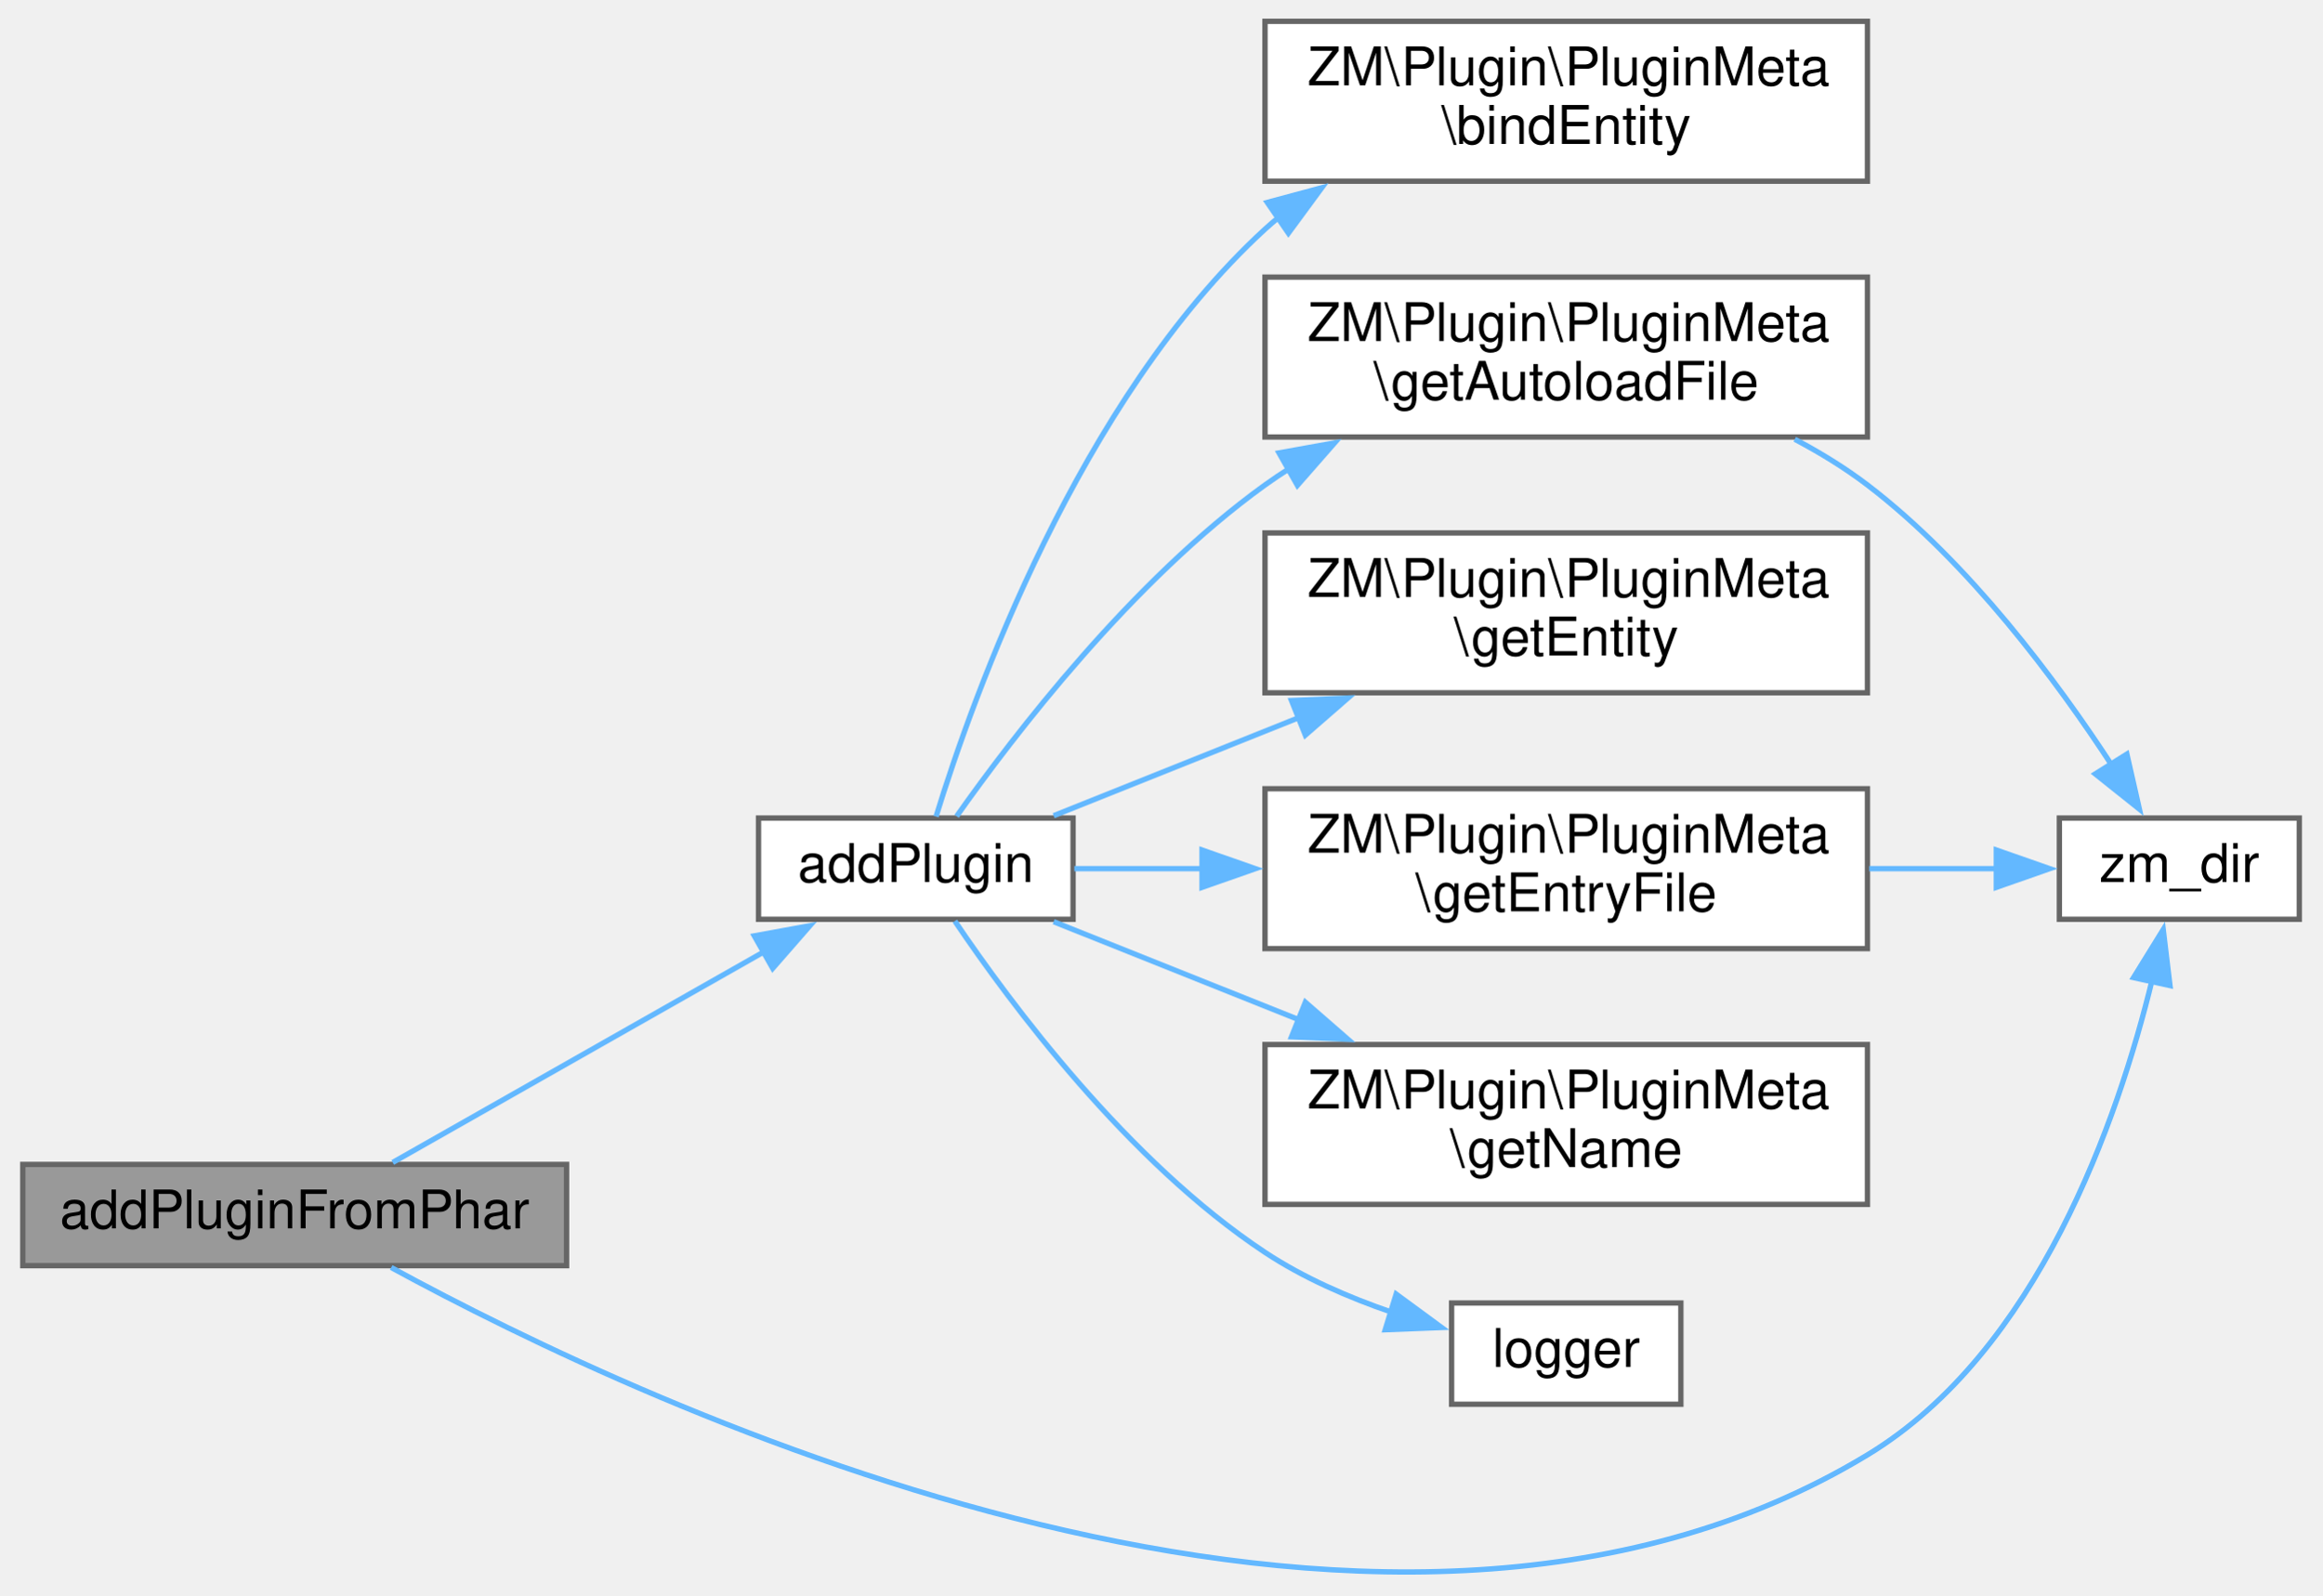
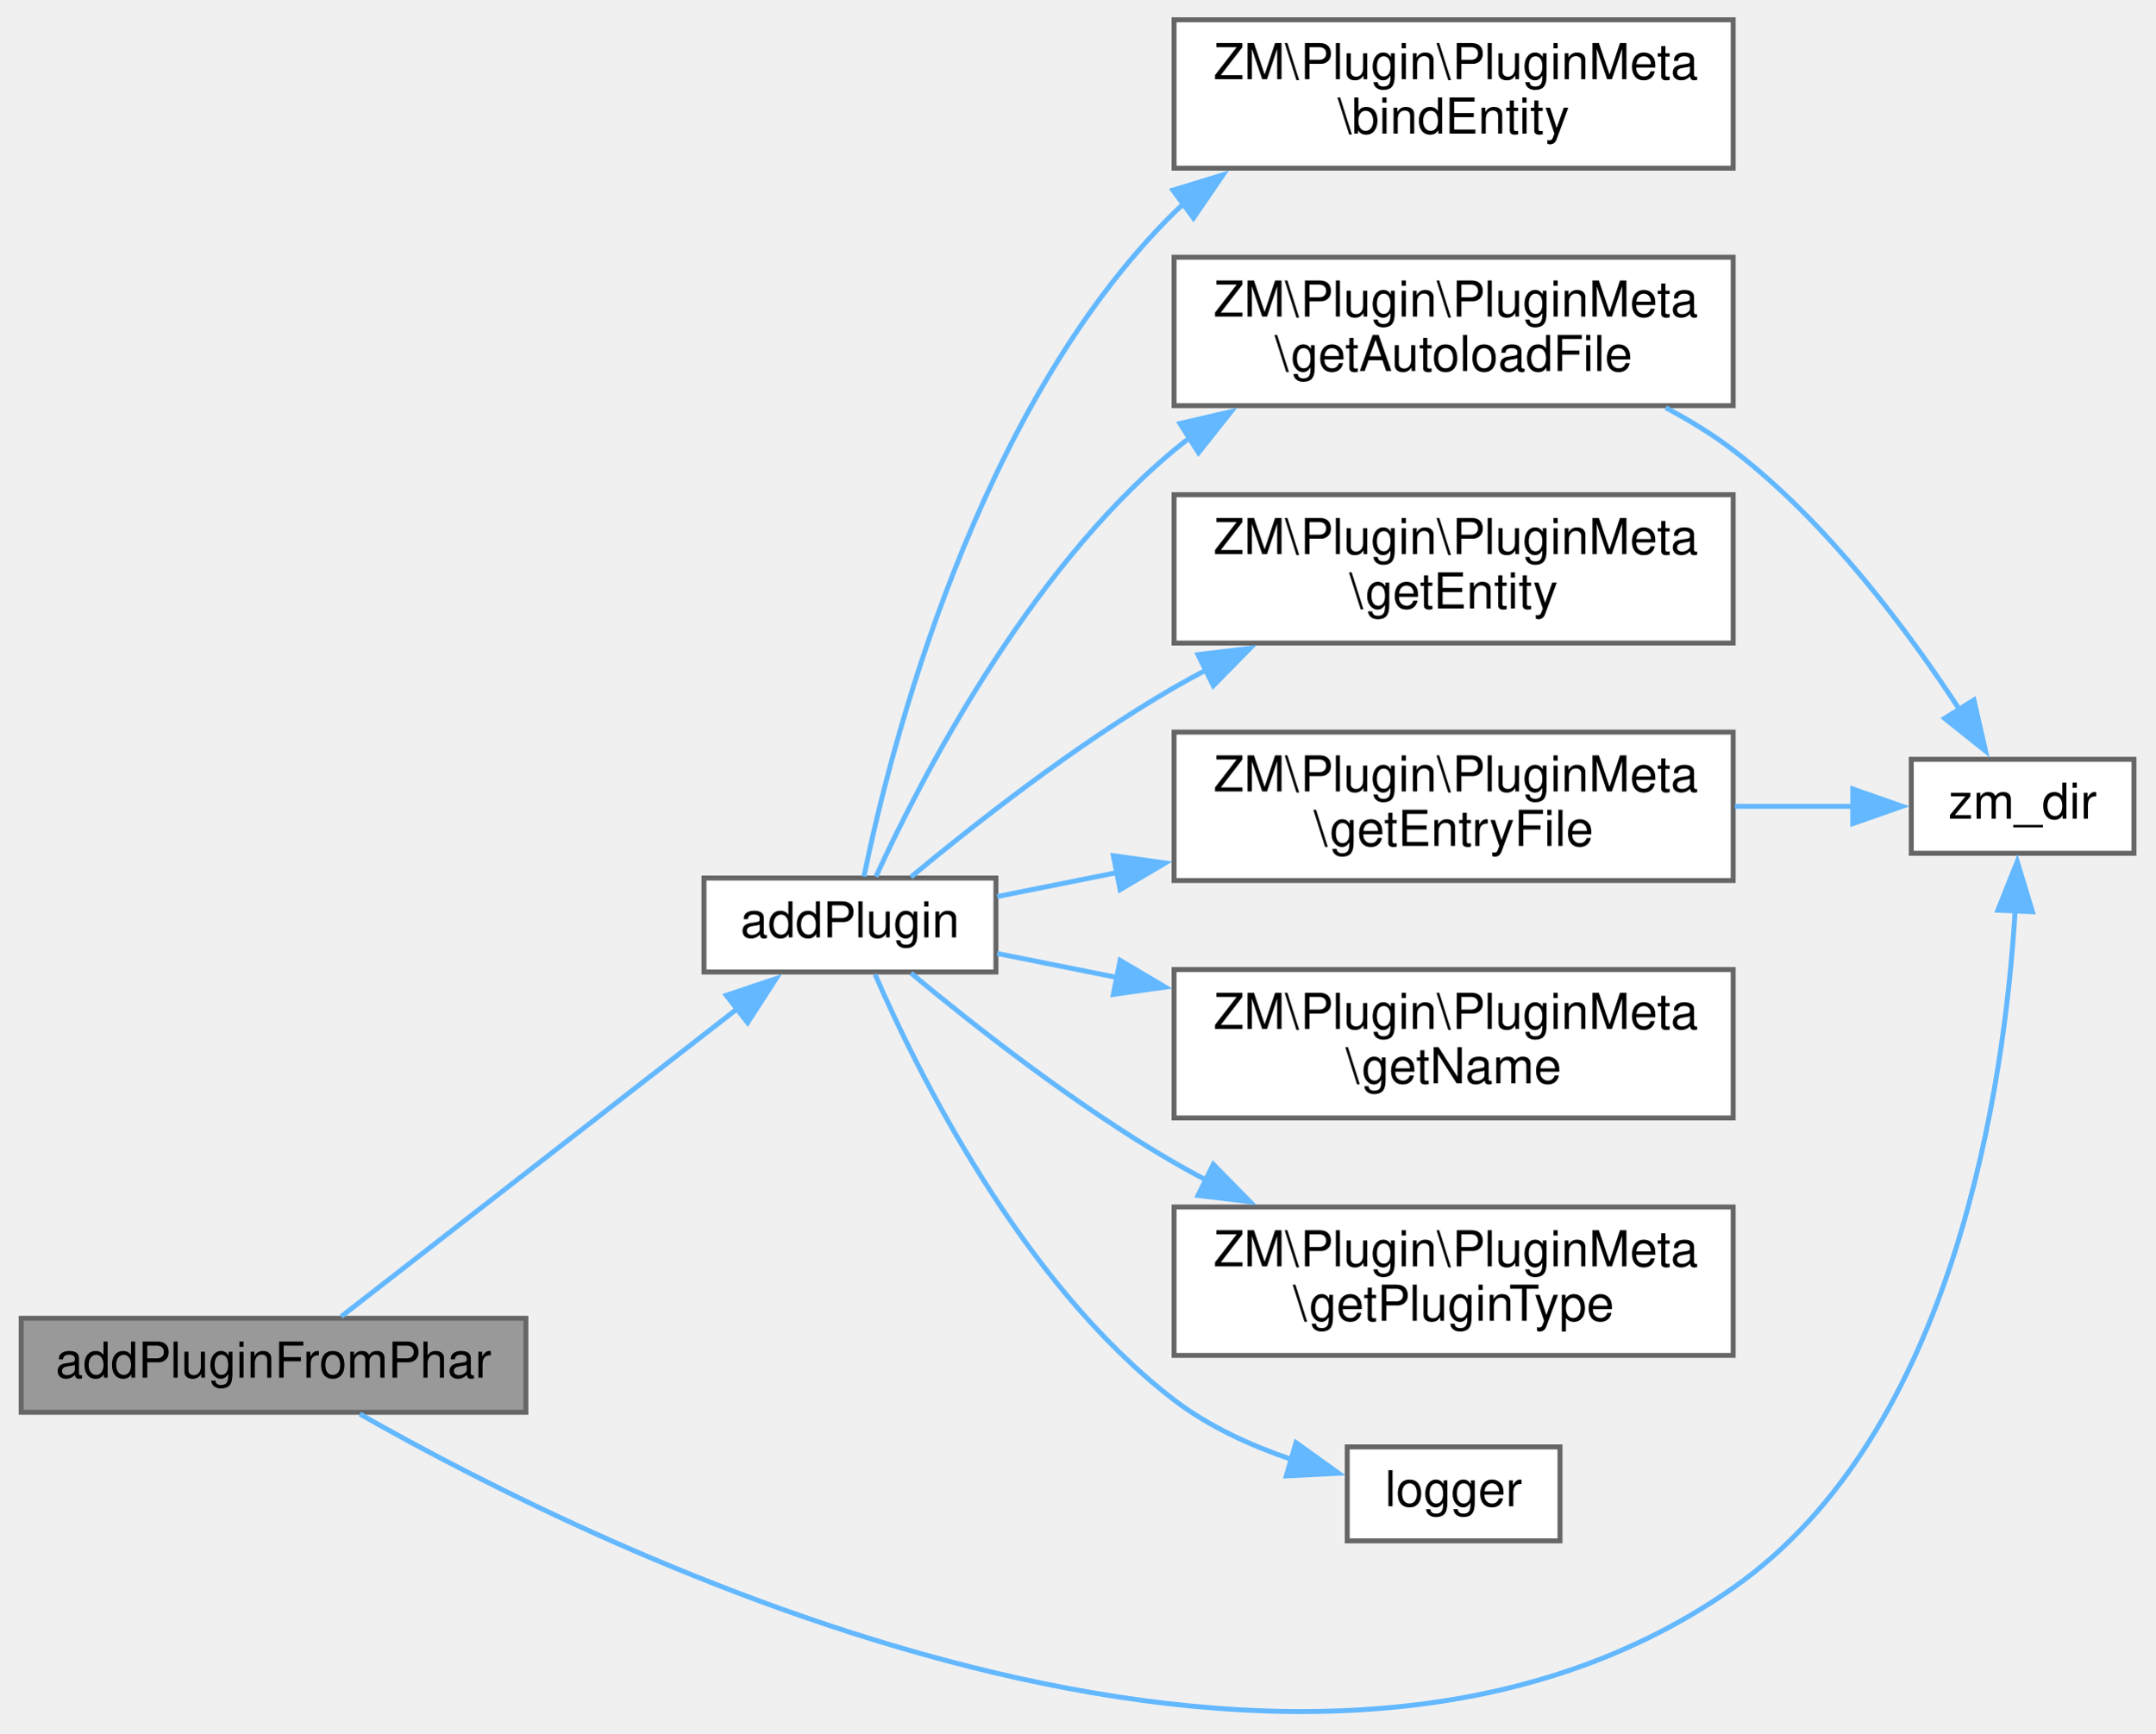
- <svg xmlns="http://www.w3.org/2000/svg" xmlns:xlink="http://www.w3.org/1999/xlink" width="435pt" height="299pt" viewBox="0.00 0.00 435.00 299.37">
-   <g id="graph0" class="graph" transform="scale(1 1) rotate(0) translate(4 295.37)">
+ <svg xmlns="http://www.w3.org/2000/svg" xmlns:xlink="http://www.w3.org/1999/xlink" width="435pt" height="350pt" viewBox="0.00 0.00 435.00 350.45">
+   <g id="graph0" class="graph" transform="scale(1 1) rotate(0) translate(4 346.45)">
    <g id="node1" class="node">
      <g id="a_node1">
        <a xlink:title=" ">
-           <polygon fill="#999999" stroke="#666666" points="102,-76.87 0,-76.87 0,-57.87 102,-57.87 102,-76.87" />
-           <text text-anchor="middle" x="51" y="-64.87" font-family="Helvetica,sans-Serif" font-size="10.00">addPluginFromPhar</text>
+           <polygon fill="#999999" stroke="#666666" points="102,-79.95 0,-79.95 0,-60.95 102,-60.95 102,-79.95" />
+           <text text-anchor="middle" x="51" y="-67.95" font-family="Helvetica,sans-Serif" font-size="10.00">addPluginFromPhar</text>
        </a>
      </g>
    </g>
    <g id="node2" class="node">
      <g id="a_node2">
        <a xlink:href="class_z_m_1_1_plugin_1_1_plugin_manager.html#a85222daa68211a9ba7354178f7e5fd48" target="_top" xlink:title=" ">
-           <polygon fill="white" stroke="#666666" points="197,-141.87 138,-141.87 138,-122.87 197,-122.87 197,-141.87" />
-           <text text-anchor="middle" x="167.5" y="-129.87" font-family="Helvetica,sans-Serif" font-size="10.00">addPlugin</text>
+           <polygon fill="white" stroke="#666666" points="197,-168.95 138,-168.95 138,-149.95 197,-149.95 197,-168.95" />
+           <text text-anchor="middle" x="167.5" y="-156.95" font-family="Helvetica,sans-Serif" font-size="10.00">addPlugin</text>
        </a>
      </g>
    </g>
    <g id="edge1" class="edge">
-       <path fill="none" stroke="#63b8ff" d="M69.39,-77.24C87.88,-87.74 117.4,-104.49 139.04,-116.78" />
-       <polygon fill="#63b8ff" stroke="#63b8ff" points="137.21,-119.76 147.63,-121.66 140.66,-113.67 137.21,-119.76" />
+       <path fill="none" stroke="#63b8ff" d="M64.69,-80.31C84.04,-95.35 121.14,-124.19 144.81,-142.59" />
+       <polygon fill="#63b8ff" stroke="#63b8ff" points="142.51,-145.24 152.56,-148.61 146.81,-139.71 142.51,-145.24" />
    </g>
    <g id="node5" class="node">
      <g id="a_node5">
        <a xlink:href="global__functions_8php.html#a5ffdd3528ee418f5b556be8335641705" target="_top" xlink:title=" ">
-           <polygon fill="white" stroke="#666666" points="427,-141.87 382,-141.87 382,-122.87 427,-122.87 427,-141.87" />
-           <text text-anchor="middle" x="404.5" y="-129.87" font-family="Helvetica,sans-Serif" font-size="10.00">zm_dir</text>
+           <polygon fill="white" stroke="#666666" points="427,-192.95 382,-192.95 382,-173.95 427,-173.95 427,-192.95" />
+           <text text-anchor="middle" x="404.5" y="-180.95" font-family="Helvetica,sans-Serif" font-size="10.00">zm_dir</text>
+         </a>
+       </g>
+     </g>
+     <g id="edge11" class="edge">
+       <path fill="none" stroke="#63b8ff" d="M68.46,-60.59C116.24,-33.38 257.18,36.75 346,-25.45 390.93,-56.91 400.88,-127.32 403,-162.55" />
+       <polygon fill="#63b8ff" stroke="#63b8ff" points="399.49,-162.44 403.41,-172.28 406.48,-162.14 399.49,-162.44" />
+     </g>
+     <g id="node3" class="node">
+       <g id="a_node3">
+         <a xlink:href="class_z_m_1_1_plugin_1_1_plugin_meta.html#a749ae077a869a3043d150b6535f52280" target="_top" xlink:title=" ">
+           <polygon fill="white" stroke="#666666" points="346,-342.45 233,-342.45 233,-312.45 346,-312.45 346,-342.45" />
+           <text text-anchor="start" x="241" y="-330.45" font-family="Helvetica,sans-Serif" font-size="10.00">ZM\Plugin\PluginMeta</text>
+           <text text-anchor="middle" x="289.5" y="-319.45" font-family="Helvetica,sans-Serif" font-size="10.00">\bindEntity</text>
+         </a>
+       </g>
+     </g>
+     <g id="edge2" class="edge">
+       <path fill="none" stroke="#63b8ff" d="M170.32,-169.25C175.55,-194.72 192.84,-263.81 233,-303.45 233.62,-304.06 234.25,-304.65 234.9,-305.23" />
+       <polygon fill="#63b8ff" stroke="#63b8ff" points="232.77,-308.01 242.9,-311.11 236.92,-302.37 232.77,-308.01" />
+     </g>
+     <g id="node4" class="node">
+       <g id="a_node4">
+         <a xlink:href="class_z_m_1_1_plugin_1_1_plugin_meta.html#ad32c02bb4ac332516d71ef811c903225" target="_top" xlink:title=" ">
+           <polygon fill="white" stroke="#666666" points="346,-294.45 233,-294.45 233,-264.45 346,-264.45 346,-294.45" />
+           <text text-anchor="start" x="241" y="-282.45" font-family="Helvetica,sans-Serif" font-size="10.00">ZM\Plugin\PluginMeta</text>
+           <text text-anchor="middle" x="289.5" y="-271.45" font-family="Helvetica,sans-Serif" font-size="10.00">\getAutoloadFile</text>
+         </a>
+       </g>
+     </g>
+     <g id="edge3" class="edge">
+       <path fill="none" stroke="#63b8ff" d="M172.75,-169.23C181.45,-188.25 203.05,-230.54 233,-255.45 234.09,-256.36 235.22,-257.23 236.38,-258.08" />
+       <polygon fill="#63b8ff" stroke="#63b8ff" points="234.2,-260.84 244.52,-263.23 237.94,-254.93 234.2,-260.84" />
+     </g>
+     <g id="node6" class="node">
+       <g id="a_node6">
+         <a xlink:href="class_z_m_1_1_plugin_1_1_plugin_meta.html#a0848c661e55b6027e3794d16cad5d501" target="_top" xlink:title=" ">
+           <polygon fill="white" stroke="#666666" points="346,-246.45 233,-246.45 233,-216.45 346,-216.45 346,-246.45" />
+           <text text-anchor="start" x="241" y="-234.45" font-family="Helvetica,sans-Serif" font-size="10.00">ZM\Plugin\PluginMeta</text>
+           <text text-anchor="middle" x="289.5" y="-223.45" font-family="Helvetica,sans-Serif" font-size="10.00">\getEntity</text>
+         </a>
+       </g>
+     </g>
+     <g id="edge5" class="edge">
+       <path fill="none" stroke="#63b8ff" d="M179.82,-169.15C192.28,-179.52 213.18,-196 233,-207.45 235.14,-208.69 237.36,-209.9 239.62,-211.08" />
+       <polygon fill="#63b8ff" stroke="#63b8ff" points="237.84,-214.11 248.36,-215.39 240.93,-207.83 237.84,-214.11" />
+     </g>
+     <g id="node7" class="node">
+       <g id="a_node7">
+         <a xlink:href="class_z_m_1_1_plugin_1_1_plugin_meta.html#a88bfe747dda2cc3a3ea10a1561da6ec1" target="_top" xlink:title=" ">
+           <polygon fill="white" stroke="#666666" points="346,-198.45 233,-198.45 233,-168.45 346,-168.45 346,-198.45" />
+           <text text-anchor="start" x="241" y="-186.45" font-family="Helvetica,sans-Serif" font-size="10.00">ZM\Plugin\PluginMeta</text>
+           <text text-anchor="middle" x="289.5" y="-175.45" font-family="Helvetica,sans-Serif" font-size="10.00">\getEntryFile</text>
+         </a>
+       </g>
+     </g>
+     <g id="edge6" class="edge">
+       <path fill="none" stroke="#63b8ff" d="M197.24,-165.2C204.67,-166.68 212.98,-168.34 221.48,-170.05" />
+       <polygon fill="#63b8ff" stroke="#63b8ff" points="220.73,-173.46 231.22,-171.99 222.1,-166.6 220.73,-173.46" />
+     </g>
+     <g id="node8" class="node">
+       <g id="a_node8">
+         <a xlink:href="class_z_m_1_1_plugin_1_1_plugin_meta.html#a3d0963e68bb313b163a73f2803c64600" target="_top" xlink:title=" ">
+           <polygon fill="white" stroke="#666666" points="346,-150.45 233,-150.45 233,-120.45 346,-120.45 346,-150.45" />
+           <text text-anchor="start" x="241" y="-138.45" font-family="Helvetica,sans-Serif" font-size="10.00">ZM\Plugin\PluginMeta</text>
+           <text text-anchor="middle" x="289.5" y="-127.45" font-family="Helvetica,sans-Serif" font-size="10.00">\getName</text>
+         </a>
+       </g>
+     </g>
+     <g id="edge8" class="edge">
+       <path fill="none" stroke="#63b8ff" d="M197.24,-153.7C204.67,-152.22 212.98,-150.55 221.48,-148.85" />
+       <polygon fill="#63b8ff" stroke="#63b8ff" points="222.1,-152.3 231.22,-146.9 220.73,-145.43 222.1,-152.3" />
+     </g>
+     <g id="node9" class="node">
+       <g id="a_node9">
+         <a xlink:href="class_z_m_1_1_plugin_1_1_plugin_meta.html#ac0fb333e8db909272cc324bacaa30d72" target="_top" xlink:title=" ">
+           <polygon fill="white" stroke="#666666" points="346,-102.45 233,-102.45 233,-72.45 346,-72.45 346,-102.45" />
+           <text text-anchor="start" x="241" y="-90.45" font-family="Helvetica,sans-Serif" font-size="10.00">ZM\Plugin\PluginMeta</text>
+           <text text-anchor="middle" x="289.5" y="-79.45" font-family="Helvetica,sans-Serif" font-size="10.00">\getPluginType</text>
+         </a>
+       </g>
+     </g>
+     <g id="edge9" class="edge">
+       <path fill="none" stroke="#63b8ff" d="M179.82,-149.74C192.28,-139.38 213.18,-122.9 233,-111.45 235.14,-110.21 237.36,-109 239.62,-107.82" />
+       <polygon fill="#63b8ff" stroke="#63b8ff" points="240.93,-111.07 248.36,-103.51 237.84,-104.79 240.93,-111.07" />
+     </g>
+     <g id="node10" class="node">
+       <g id="a_node10">
+         <a xlink:href="global__functions_8php.html#a97e3b3adabf67bc7d3650ed14214ddaa" target="_top" xlink:title=" ">
+           <polygon fill="white" stroke="#666666" points="311,-53.95 268,-53.95 268,-34.95 311,-34.95 311,-53.95" />
+           <text text-anchor="middle" x="289.5" y="-41.95" font-family="Helvetica,sans-Serif" font-size="10.00">logger</text>
        </a>
      </g>
    </g>
    <g id="edge10" class="edge">
-       <path fill="none" stroke="#63b8ff" d="M69.1,-57.53C116.81,-31.52 253.91,33.41 346,-22.37 377.98,-41.74 393.03,-85.39 399.4,-111.5" />
-       <polygon fill="#63b8ff" stroke="#63b8ff" points="395.91,-111.93 401.48,-120.95 402.75,-110.43 395.91,-111.93" />
-     </g>
-     <g id="node3" class="node">
-       <g id="a_node3">
-         <a xlink:href="class_z_m_1_1_plugin_1_1_plugin_meta.html#a749ae077a869a3043d150b6535f52280" target="_top" xlink:title=" ">
-           <polygon fill="white" stroke="#666666" points="346,-291.37 233,-291.37 233,-261.37 346,-261.37 346,-291.37" />
-           <text text-anchor="start" x="241" y="-279.37" font-family="Helvetica,sans-Serif" font-size="10.00">ZM\Plugin\PluginMeta</text>
-           <text text-anchor="middle" x="289.5" y="-268.37" font-family="Helvetica,sans-Serif" font-size="10.00">\bindEntity</text>
-         </a>
-       </g>
-     </g>
-     <g id="edge2" class="edge">
-       <path fill="none" stroke="#63b8ff" d="M171.3,-142.15C178.19,-164.57 197.98,-220.21 233,-252.37 233.89,-253.18 234.81,-253.98 235.76,-254.74" />
-       <polygon fill="#63b8ff" stroke="#63b8ff" points="233.43,-257.39 243.66,-260.15 237.39,-251.62 233.43,-257.39" />
-     </g>
-     <g id="node4" class="node">
-       <g id="a_node4">
-         <a xlink:href="class_z_m_1_1_plugin_1_1_plugin_meta.html#ad32c02bb4ac332516d71ef811c903225" target="_top" xlink:title=" ">
-           <polygon fill="white" stroke="#666666" points="346,-243.37 233,-243.37 233,-213.37 346,-213.37 346,-243.37" />
-           <text text-anchor="start" x="241" y="-231.37" font-family="Helvetica,sans-Serif" font-size="10.00">ZM\Plugin\PluginMeta</text>
-           <text text-anchor="middle" x="289.5" y="-220.37" font-family="Helvetica,sans-Serif" font-size="10.00">\getAutoloadFile</text>
-         </a>
-       </g>
-     </g>
-     <g id="edge3" class="edge">
-       <path fill="none" stroke="#63b8ff" d="M175.16,-142.21C185.83,-157.34 208.08,-186.42 233,-204.37 234.52,-205.46 236.1,-206.53 237.73,-207.55" />
-       <polygon fill="#63b8ff" stroke="#63b8ff" points="235.63,-210.39 246.06,-212.27 239.08,-204.3 235.63,-210.39" />
-     </g>
-     <g id="node6" class="node">
-       <g id="a_node6">
-         <a xlink:href="class_z_m_1_1_plugin_1_1_plugin_meta.html#a0848c661e55b6027e3794d16cad5d501" target="_top" xlink:title=" ">
-           <polygon fill="white" stroke="#666666" points="346,-195.37 233,-195.37 233,-165.37 346,-165.37 346,-195.37" />
-           <text text-anchor="start" x="241" y="-183.37" font-family="Helvetica,sans-Serif" font-size="10.00">ZM\Plugin\PluginMeta</text>
-           <text text-anchor="middle" x="289.5" y="-172.37" font-family="Helvetica,sans-Serif" font-size="10.00">\getEntity</text>
-         </a>
-       </g>
-     </g>
-     <g id="edge5" class="edge">
-       <path fill="none" stroke="#63b8ff" d="M193.36,-142.31C206.77,-147.67 223.78,-154.48 239.7,-160.85" />
-       <polygon fill="#63b8ff" stroke="#63b8ff" points="237.97,-163.93 248.56,-164.39 240.57,-157.43 237.97,-163.93" />
-     </g>
-     <g id="node7" class="node">
-       <g id="a_node7">
-         <a xlink:href="class_z_m_1_1_plugin_1_1_plugin_meta.html#a88bfe747dda2cc3a3ea10a1561da6ec1" target="_top" xlink:title=" ">
-           <polygon fill="white" stroke="#666666" points="346,-147.37 233,-147.37 233,-117.37 346,-117.37 346,-147.37" />
-           <text text-anchor="start" x="241" y="-135.37" font-family="Helvetica,sans-Serif" font-size="10.00">ZM\Plugin\PluginMeta</text>
-           <text text-anchor="middle" x="289.5" y="-124.37" font-family="Helvetica,sans-Serif" font-size="10.00">\getEntryFile</text>
-         </a>
-       </g>
-     </g>
-     <g id="edge6" class="edge">
-       <path fill="none" stroke="#63b8ff" d="M197.24,-132.37C204.58,-132.37 212.79,-132.37 221.19,-132.37" />
-       <polygon fill="#63b8ff" stroke="#63b8ff" points="221.19,-135.87 231.19,-132.37 221.19,-128.87 221.19,-135.87" />
-     </g>
-     <g id="node8" class="node">
-       <g id="a_node8">
-         <a xlink:href="class_z_m_1_1_plugin_1_1_plugin_meta.html#a3d0963e68bb313b163a73f2803c64600" target="_top" xlink:title=" ">
-           <polygon fill="white" stroke="#666666" points="346,-99.37 233,-99.37 233,-69.37 346,-69.37 346,-99.37" />
-           <text text-anchor="start" x="241" y="-87.37" font-family="Helvetica,sans-Serif" font-size="10.00">ZM\Plugin\PluginMeta</text>
-           <text text-anchor="middle" x="289.5" y="-76.37" font-family="Helvetica,sans-Serif" font-size="10.00">\getName</text>
-         </a>
-       </g>
-     </g>
-     <g id="edge8" class="edge">
-       <path fill="none" stroke="#63b8ff" d="M193.36,-122.42C206.77,-117.06 223.78,-110.26 239.7,-103.89" />
-       <polygon fill="#63b8ff" stroke="#63b8ff" points="240.57,-107.31 248.56,-100.35 237.97,-100.81 240.57,-107.31" />
-     </g>
-     <g id="node9" class="node">
-       <g id="a_node9">
-         <a xlink:href="global__functions_8php.html#a97e3b3adabf67bc7d3650ed14214ddaa" target="_top" xlink:title=" ">
-           <polygon fill="white" stroke="#666666" points="311,-50.87 268,-50.87 268,-31.87 311,-31.87 311,-50.87" />
-           <text text-anchor="middle" x="289.5" y="-38.87" font-family="Helvetica,sans-Serif" font-size="10.00">logger</text>
-         </a>
-       </g>
-     </g>
-     <g id="edge9" class="edge">
-       <path fill="none" stroke="#63b8ff" d="M174.83,-122.53C185.2,-107.16 207.26,-77.42 233,-60.37 240.18,-55.61 248.67,-51.92 256.83,-49.12" />
-       <polygon fill="#63b8ff" stroke="#63b8ff" points="257.6,-52.54 266.13,-46.27 255.55,-45.85 257.6,-52.54" />
+       <path fill="none" stroke="#63b8ff" d="M172.58,-149.46C180.99,-130.07 202.1,-87.16 233,-63.45 239.94,-58.12 248.48,-54.23 256.76,-51.41" />
+       <polygon fill="#63b8ff" stroke="#63b8ff" points="257.65,-54.8 266.26,-48.62 255.68,-48.08 257.65,-54.8" />
    </g>
    <g id="edge4" class="edge">
-       <path fill="none" stroke="#63b8ff" d="M332.37,-212.95C337.17,-210.41 341.83,-207.55 346,-204.37 365.08,-189.79 381.56,-167.55 391.92,-151.65" />
-       <polygon fill="#63b8ff" stroke="#63b8ff" points="394.66,-153.87 397.01,-143.54 388.73,-150.15 394.66,-153.87" />
+       <path fill="none" stroke="#63b8ff" d="M332.37,-264.03C337.17,-261.49 341.83,-258.64 346,-255.45 365.08,-240.87 381.56,-218.63 391.92,-202.73" />
+       <polygon fill="#63b8ff" stroke="#63b8ff" points="394.66,-204.95 397.01,-194.62 388.73,-201.23 394.66,-204.95" />
    </g>
    <g id="edge7" class="edge">
-       <path fill="none" stroke="#63b8ff" d="M346.34,-132.37C354.58,-132.37 362.85,-132.37 370.43,-132.37" />
-       <polygon fill="#63b8ff" stroke="#63b8ff" points="370.17,-135.87 380.17,-132.37 370.17,-128.87 370.17,-135.87" />
+       <path fill="none" stroke="#63b8ff" d="M346.34,-183.45C354.58,-183.45 362.85,-183.45 370.43,-183.45" />
+       <polygon fill="#63b8ff" stroke="#63b8ff" points="370.17,-186.95 380.17,-183.45 370.17,-179.95 370.17,-186.95" />
    </g>
  </g>
</svg>
